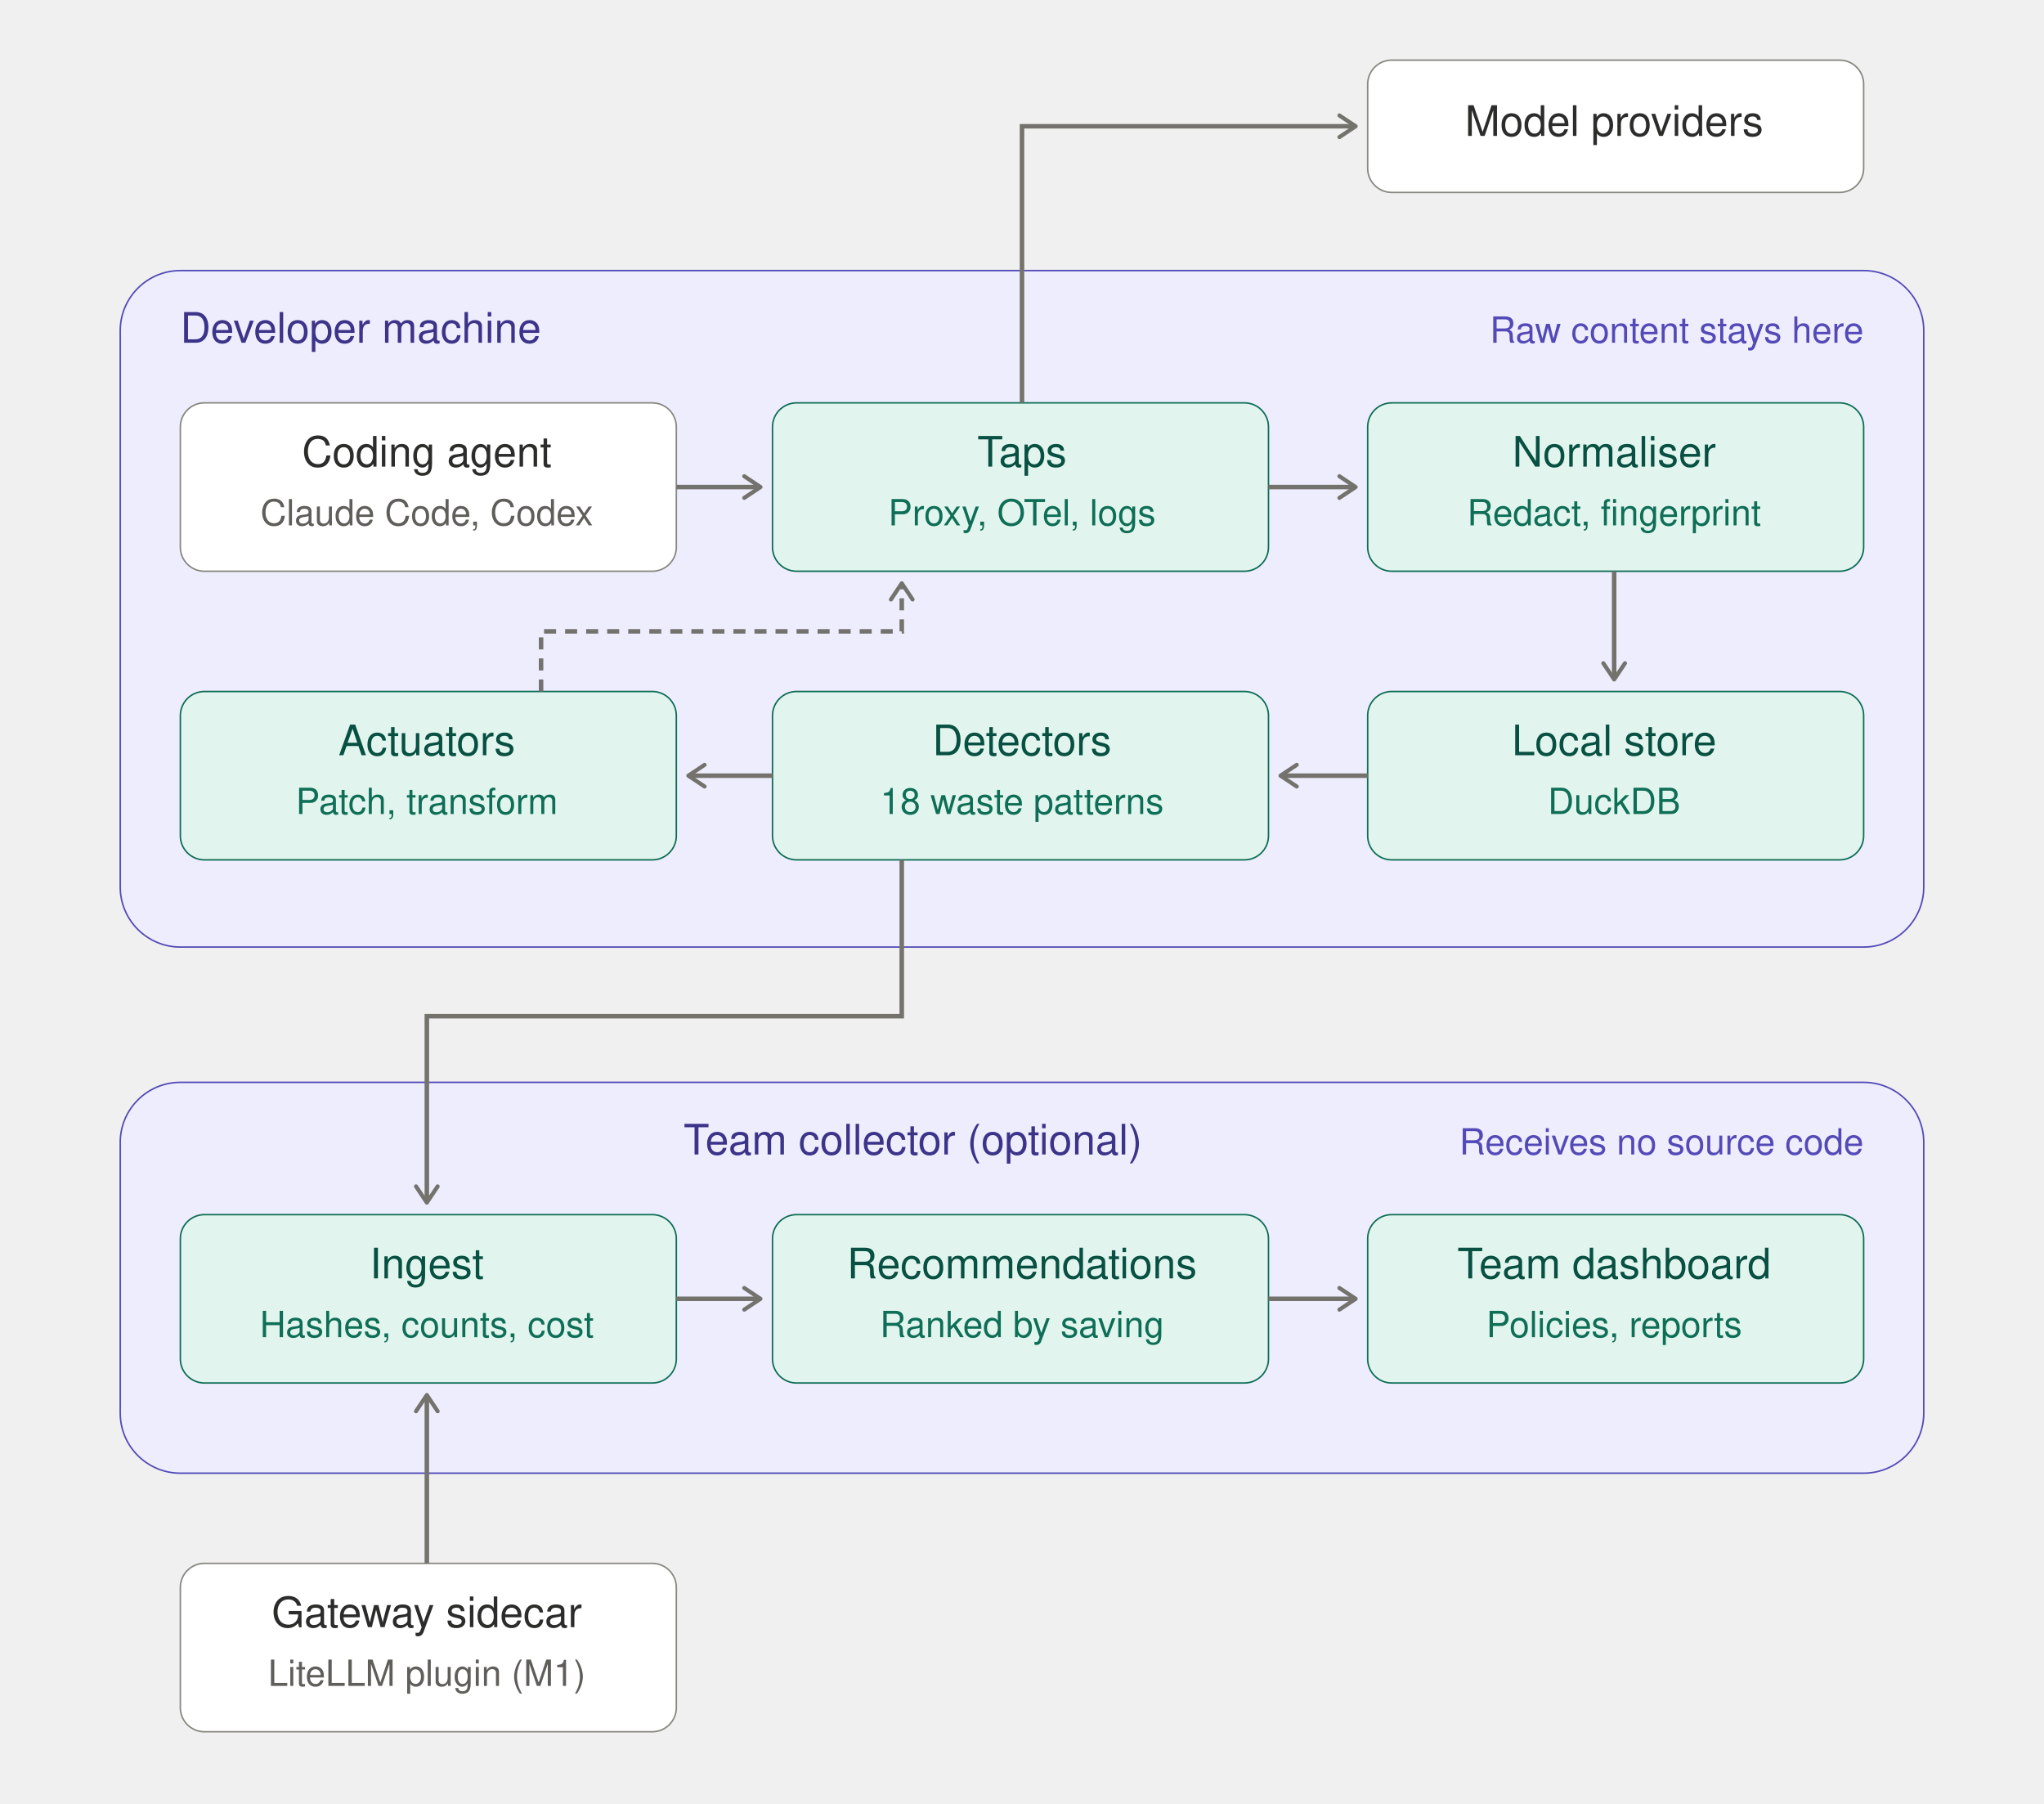
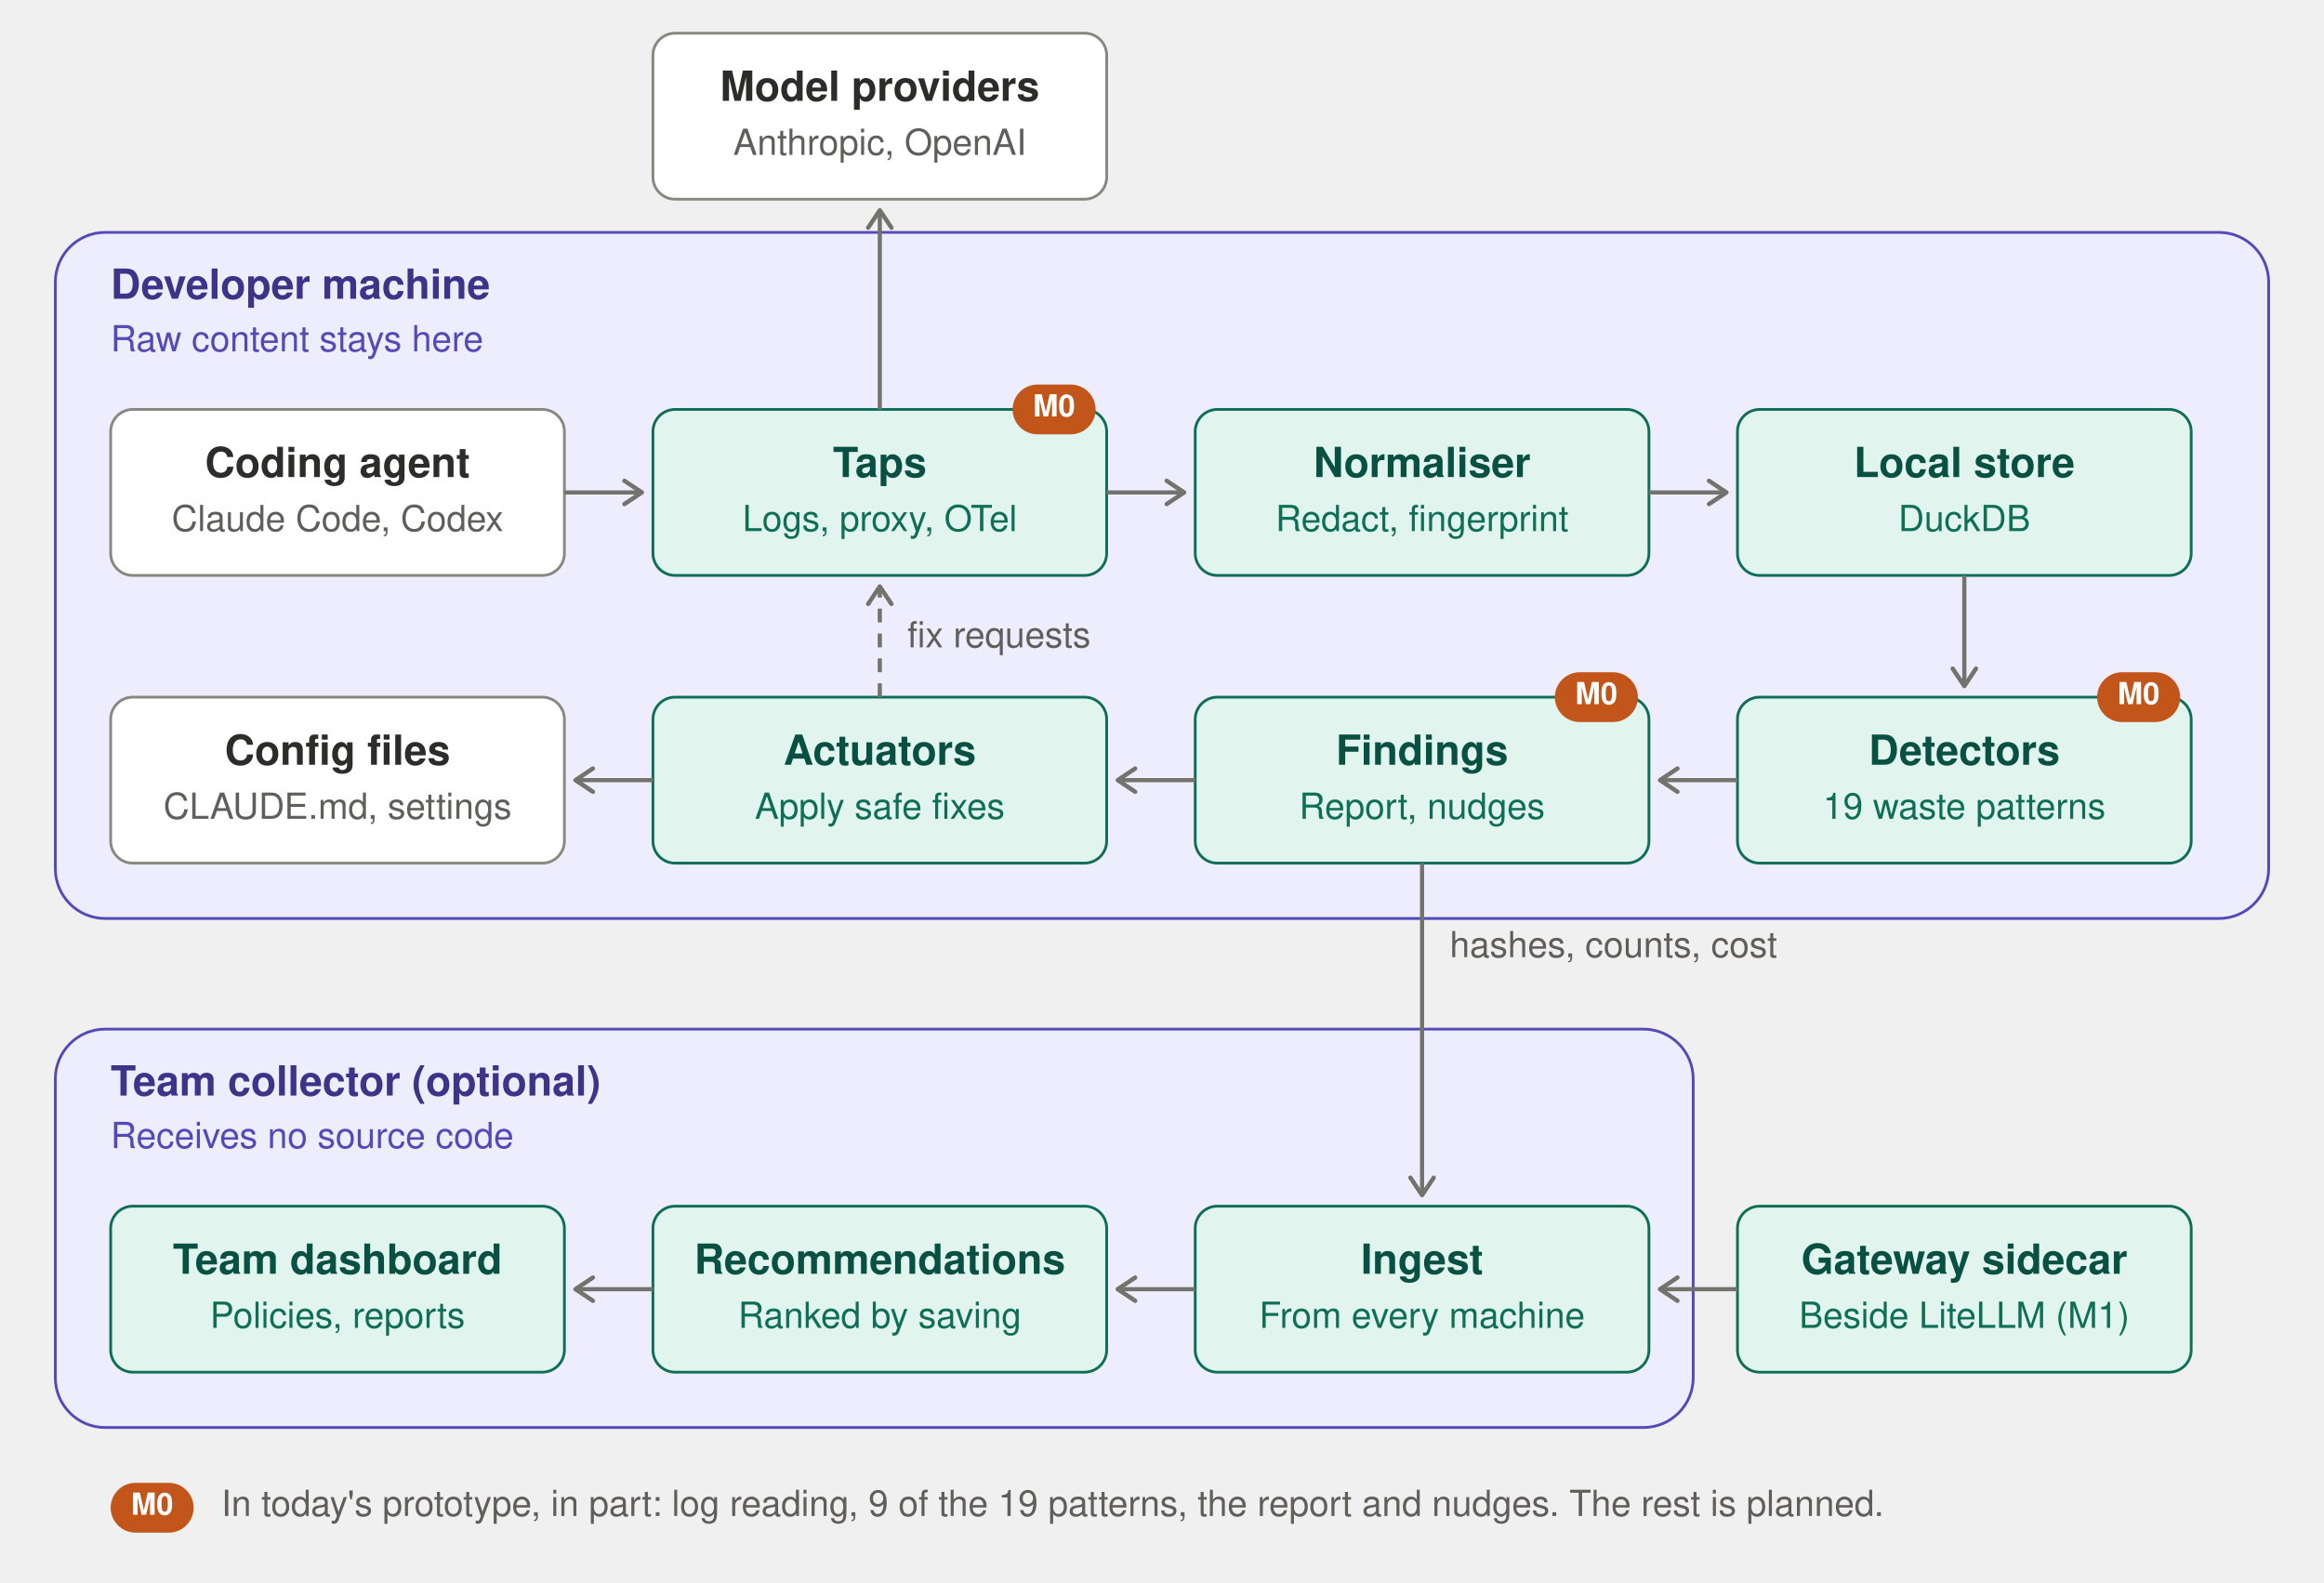
- <svg xmlns="http://www.w3.org/2000/svg" width="680" height="600" viewBox="0 0 680 600" role="img" aria-labelledby="title desc">
+ <svg xmlns="http://www.w3.org/2000/svg" width="840" height="572" viewBox="0 0 840 572" role="img" aria-labelledby="title desc">
  <style>
  text { font-family: -apple-system, BlinkMacSystemFont, "Segoe UI", Helvetica, Arial, sans-serif; }
-   .th { font-size: 14px; font-weight: 500; }
-   .ts { font-size: 12px; font-weight: 400; }
+   .th { font-size: 15px; font-weight: 600; }
+   .ts { font-size: 13px; font-weight: 400; }
  .ext rect { fill: #FFFFFF; stroke: #888780; }
  .ext .th { fill: #2C2C2A; } .ext .ts { fill: #5F5E5A; }
  .comp rect { fill: #E1F5EE; stroke: #0F6E56; }
  .comp .th { fill: #085041; } .comp .ts { fill: #0F6E56; }
  .zone rect { fill: #EEEDFE; stroke: #534AB7; }
  .zone .th { fill: #3C3489; } .zone .ts { fill: #534AB7; }
  .arr { stroke: #73726C; stroke-width: 1.5; fill: none; }
  .head { stroke: #73726C; }
-   @media (prefers-color-scheme: dark) {
-     .ext rect { fill: #2C2C2A; stroke: #888780; }
-     .ext .th { fill: #F1EFE8; } .ext .ts { fill: #B4B2A9; }
-     .comp rect { fill: #085041; stroke: #5DCAA5; }
-     .comp .th { fill: #9FE1CB; } .comp .ts { fill: #5DCAA5; }
-     .zone rect { fill: #26215C; stroke: #AFA9EC; }
-     .zone .th { fill: #CECBF6; } .zone .ts { fill: #AFA9EC; }
-     .arr, .head { stroke: #9C9A92; }
-   }
+   .lbl { font-size: 13px; fill: #5F5E5A; }
+   .tag rect { fill: #C2561A; }
+   .tag text { font-size: 11px; font-weight: 700; fill: #FFFFFF; }
</style>
  <defs>
-     <marker id="arrow" viewBox="0 0 10 10" refX="8" refY="5" markerWidth="6" markerHeight="6" orient="auto-start-reverse">
+     <marker id="arrow" viewBox="0 0 10 10" refX="8" refY="5" markerWidth="7" markerHeight="7" orient="auto-start-reverse">
      <path class="head" d="M2 1L8 5L2 9" fill="none" stroke-width="1.5" stroke-linecap="round" stroke-linejoin="round" />
    </marker>
  </defs>
  <g class="ext">
-     <rect x="455" y="20" width="165" height="44" rx="8" stroke-width="0.5" />
-     <text class="th" x="537" y="42" text-anchor="middle" dominant-baseline="central">Model providers</text>
+     <rect x="236" y="12" width="164" height="60" rx="8" stroke-width="1" />
+     <text class="th" x="318" y="33" text-anchor="middle" dominant-baseline="central">Model providers</text>
+     <text class="ts" x="318" y="53" text-anchor="middle" dominant-baseline="central">Anthropic, OpenAI</text>
  </g>
  <g class="zone">
-     <rect x="40" y="90" width="600" height="225" rx="20" stroke-width="0.5" />
-     <text class="th" x="60" y="114">Developer machine</text>
-     <text class="ts" x="620" y="114" text-anchor="end">Raw content stays here</text>
+     <rect x="20" y="84" width="800" height="248" rx="18" stroke-width="1" />
+     <text class="th" x="40" y="108">Developer machine</text>
+     <text class="ts" x="40" y="127">Raw content stays here</text>
  </g>
  <g class="ext">
-     <rect x="60" y="134" width="165" height="56" rx="8" stroke-width="0.5" />
-     <text class="th" x="142" y="152" text-anchor="middle" dominant-baseline="central">Coding agent</text>
-     <text class="ts" x="142" y="172" text-anchor="middle" dominant-baseline="central">Claude Code, Codex</text>
+     <rect x="40" y="148" width="164" height="60" rx="8" stroke-width="1" />
+     <text class="th" x="122" y="169" text-anchor="middle" dominant-baseline="central">Coding agent</text>
+     <text class="ts" x="122" y="189" text-anchor="middle" dominant-baseline="central">Claude Code, Codex</text>
  </g>
  <g class="comp">
-     <rect x="257" y="134" width="165" height="56" rx="8" stroke-width="0.5" />
-     <text class="th" x="340" y="152" text-anchor="middle" dominant-baseline="central">Taps</text>
-     <text class="ts" x="340" y="172" text-anchor="middle" dominant-baseline="central">Proxy, OTel, logs</text>
+     <rect x="236" y="148" width="164" height="60" rx="8" stroke-width="1" />
+     <text class="th" x="318" y="169" text-anchor="middle" dominant-baseline="central">Taps</text>
+     <text class="ts" x="318" y="189" text-anchor="middle" dominant-baseline="central">Logs, proxy, OTel</text>
+   </g>
+   <g class="tag">
+     <rect x="366" y="139" width="30" height="18" rx="9" />
+     <text x="381" y="148" text-anchor="middle" dominant-baseline="central">M0</text>
  </g>
  <g class="comp">
-     <rect x="455" y="134" width="165" height="56" rx="8" stroke-width="0.5" />
-     <text class="th" x="537" y="152" text-anchor="middle" dominant-baseline="central">Normaliser</text>
-     <text class="ts" x="537" y="172" text-anchor="middle" dominant-baseline="central">Redact, fingerprint</text>
+     <rect x="432" y="148" width="164" height="60" rx="8" stroke-width="1" />
+     <text class="th" x="514" y="169" text-anchor="middle" dominant-baseline="central">Normaliser</text>
+     <text class="ts" x="514" y="189" text-anchor="middle" dominant-baseline="central">Redact, fingerprint</text>
  </g>
  <g class="comp">
-     <rect x="60" y="230" width="165" height="56" rx="8" stroke-width="0.5" />
-     <text class="th" x="142" y="248" text-anchor="middle" dominant-baseline="central">Actuators</text>
-     <text class="ts" x="142" y="268" text-anchor="middle" dominant-baseline="central">Patch, transform</text>
+     <rect x="628" y="148" width="164" height="60" rx="8" stroke-width="1" />
+     <text class="th" x="710" y="169" text-anchor="middle" dominant-baseline="central">Local store</text>
+     <text class="ts" x="710" y="189" text-anchor="middle" dominant-baseline="central">DuckDB</text>
+   </g>
+   <g class="ext">
+     <rect x="40" y="252" width="164" height="60" rx="8" stroke-width="1" />
+     <text class="th" x="122" y="273" text-anchor="middle" dominant-baseline="central">Config files</text>
+     <text class="ts" x="122" y="293" text-anchor="middle" dominant-baseline="central">CLAUDE.md, settings</text>
  </g>
  <g class="comp">
-     <rect x="257" y="230" width="165" height="56" rx="8" stroke-width="0.5" />
-     <text class="th" x="340" y="248" text-anchor="middle" dominant-baseline="central">Detectors</text>
-     <text class="ts" x="340" y="268" text-anchor="middle" dominant-baseline="central">18 waste patterns</text>
+     <rect x="236" y="252" width="164" height="60" rx="8" stroke-width="1" />
+     <text class="th" x="318" y="273" text-anchor="middle" dominant-baseline="central">Actuators</text>
+     <text class="ts" x="318" y="293" text-anchor="middle" dominant-baseline="central">Apply safe fixes</text>
  </g>
  <g class="comp">
-     <rect x="455" y="230" width="165" height="56" rx="8" stroke-width="0.5" />
-     <text class="th" x="537" y="248" text-anchor="middle" dominant-baseline="central">Local store</text>
-     <text class="ts" x="537" y="268" text-anchor="middle" dominant-baseline="central">DuckDB</text>
+     <rect x="432" y="252" width="164" height="60" rx="8" stroke-width="1" />
+     <text class="th" x="514" y="273" text-anchor="middle" dominant-baseline="central">Findings</text>
+     <text class="ts" x="514" y="293" text-anchor="middle" dominant-baseline="central">Report, nudges</text>
  </g>
-   <line class="arr" x1="225" y1="162" x2="253" y2="162" marker-end="url(#arrow)" />
-   <line class="arr" x1="422" y1="162" x2="451" y2="162" marker-end="url(#arrow)" />
-   <path class="arr" d="M340 134 L340 42 L451 42" marker-end="url(#arrow)" />
-   <line class="arr" x1="537" y1="190" x2="537" y2="226" marker-end="url(#arrow)" />
-   <line class="arr" x1="455" y1="258" x2="426" y2="258" marker-end="url(#arrow)" />
-   <line class="arr" x1="257" y1="258" x2="229" y2="258" marker-end="url(#arrow)" />
-   <path class="arr" d="M180 230 L180 210 L300 210 L300 194" stroke-dasharray="4 3" marker-end="url(#arrow)" />
-   <g class="zone">
-     <rect x="40" y="360" width="600" height="130" rx="20" stroke-width="0.5" />
-     <text class="th" x="380" y="384" text-anchor="end">Team collector (optional)</text>
-     <text class="ts" x="620" y="384" text-anchor="end">Receives no source code</text>
+   <g class="tag">
+     <rect x="562" y="243" width="30" height="18" rx="9" />
+     <text x="577" y="252" text-anchor="middle" dominant-baseline="central">M0</text>
  </g>
  <g class="comp">
-     <rect x="60" y="404" width="165" height="56" rx="8" stroke-width="0.5" />
-     <text class="th" x="142" y="422" text-anchor="middle" dominant-baseline="central">Ingest</text>
-     <text class="ts" x="142" y="442" text-anchor="middle" dominant-baseline="central">Hashes, counts, cost</text>
+     <rect x="628" y="252" width="164" height="60" rx="8" stroke-width="1" />
+     <text class="th" x="710" y="273" text-anchor="middle" dominant-baseline="central">Detectors</text>
+     <text class="ts" x="710" y="293" text-anchor="middle" dominant-baseline="central">19 waste patterns</text>
+   </g>
+   <g class="tag">
+     <rect x="758" y="243" width="30" height="18" rx="9" />
+     <text x="773" y="252" text-anchor="middle" dominant-baseline="central">M0</text>
+   </g>
+   <line class="arr" x1="204" y1="178" x2="232" y2="178" marker-end="url(#arrow)" />
+   <line class="arr" x1="400" y1="178" x2="428" y2="178" marker-end="url(#arrow)" />
+   <line class="arr" x1="596" y1="178" x2="624" y2="178" marker-end="url(#arrow)" />
+   <line class="arr" x1="318" y1="148" x2="318" y2="76" marker-end="url(#arrow)" />
+   <line class="arr" x1="710" y1="208" x2="710" y2="248" marker-end="url(#arrow)" />
+   <line class="arr" x1="628" y1="282" x2="600" y2="282" marker-end="url(#arrow)" />
+   <line class="arr" x1="432" y1="282" x2="404" y2="282" marker-end="url(#arrow)" />
+   <line class="arr" x1="236" y1="282" x2="208" y2="282" marker-end="url(#arrow)" />
+   <line class="arr" x1="318" y1="252" x2="318" y2="212" stroke-dasharray="5 4" marker-end="url(#arrow)" />
+   <text class="lbl" x="328" y="234">fix requests</text>
+   <g class="zone">
+     <rect x="20" y="372" width="592" height="144" rx="18" stroke-width="1" />
+     <text class="th" x="40" y="396">Team collector (optional)</text>
+     <text class="ts" x="40" y="415">Receives no source code</text>
  </g>
  <g class="comp">
-     <rect x="257" y="404" width="165" height="56" rx="8" stroke-width="0.5" />
-     <text class="th" x="340" y="422" text-anchor="middle" dominant-baseline="central">Recommendations</text>
-     <text class="ts" x="340" y="442" text-anchor="middle" dominant-baseline="central">Ranked by saving</text>
+     <rect x="432" y="436" width="164" height="60" rx="8" stroke-width="1" />
+     <text class="th" x="514" y="457" text-anchor="middle" dominant-baseline="central">Ingest</text>
+     <text class="ts" x="514" y="477" text-anchor="middle" dominant-baseline="central">From every machine</text>
  </g>
  <g class="comp">
-     <rect x="455" y="404" width="165" height="56" rx="8" stroke-width="0.5" />
-     <text class="th" x="537" y="422" text-anchor="middle" dominant-baseline="central">Team dashboard</text>
-     <text class="ts" x="537" y="442" text-anchor="middle" dominant-baseline="central">Policies, reports</text>
+     <rect x="236" y="436" width="164" height="60" rx="8" stroke-width="1" />
+     <text class="th" x="318" y="457" text-anchor="middle" dominant-baseline="central">Recommendations</text>
+     <text class="ts" x="318" y="477" text-anchor="middle" dominant-baseline="central">Ranked by saving</text>
  </g>
-   <path class="arr" d="M300 286 L300 338 L142 338 L142 400" marker-end="url(#arrow)" />
-   <line class="arr" x1="225" y1="432" x2="253" y2="432" marker-end="url(#arrow)" />
-   <line class="arr" x1="422" y1="432" x2="451" y2="432" marker-end="url(#arrow)" />
-   <g class="ext">
-     <rect x="60" y="520" width="165" height="56" rx="8" stroke-width="0.5" />
-     <text class="th" x="142" y="538" text-anchor="middle" dominant-baseline="central">Gateway sidecar</text>
-     <text class="ts" x="142" y="558" text-anchor="middle" dominant-baseline="central">LiteLLM plugin (M1)</text>
+   <g class="comp">
+     <rect x="40" y="436" width="164" height="60" rx="8" stroke-width="1" />
+     <text class="th" x="122" y="457" text-anchor="middle" dominant-baseline="central">Team dashboard</text>
+     <text class="ts" x="122" y="477" text-anchor="middle" dominant-baseline="central">Policies, reports</text>
  </g>
-   <line class="arr" x1="142" y1="520" x2="142" y2="464" marker-end="url(#arrow)" />
+   <g class="comp">
+     <rect x="628" y="436" width="164" height="60" rx="8" stroke-width="1" />
+     <text class="th" x="710" y="457" text-anchor="middle" dominant-baseline="central">Gateway sidecar</text>
+     <text class="ts" x="710" y="477" text-anchor="middle" dominant-baseline="central">Beside LiteLLM (M1)</text>
+   </g>
+   <line class="arr" x1="514" y1="312" x2="514" y2="432" marker-end="url(#arrow)" />
+   <text class="lbl" x="524" y="346">hashes, counts, cost</text>
+   <line class="arr" x1="628" y1="466" x2="600" y2="466" marker-end="url(#arrow)" />
+   <line class="arr" x1="432" y1="466" x2="404" y2="466" marker-end="url(#arrow)" />
+   <line class="arr" x1="236" y1="466" x2="208" y2="466" marker-end="url(#arrow)" />
+   <g class="tag">
+     <rect x="40" y="536" width="30" height="18" rx="9" />
+     <text x="55" y="545" text-anchor="middle" dominant-baseline="central">M0</text>
+   </g>
+   <text class="lbl" x="80" y="545" dominant-baseline="central">In today's prototype, in part: log reading, 9 of the 19 patterns, the report and nudges. The rest is planned.</text>
</svg>
